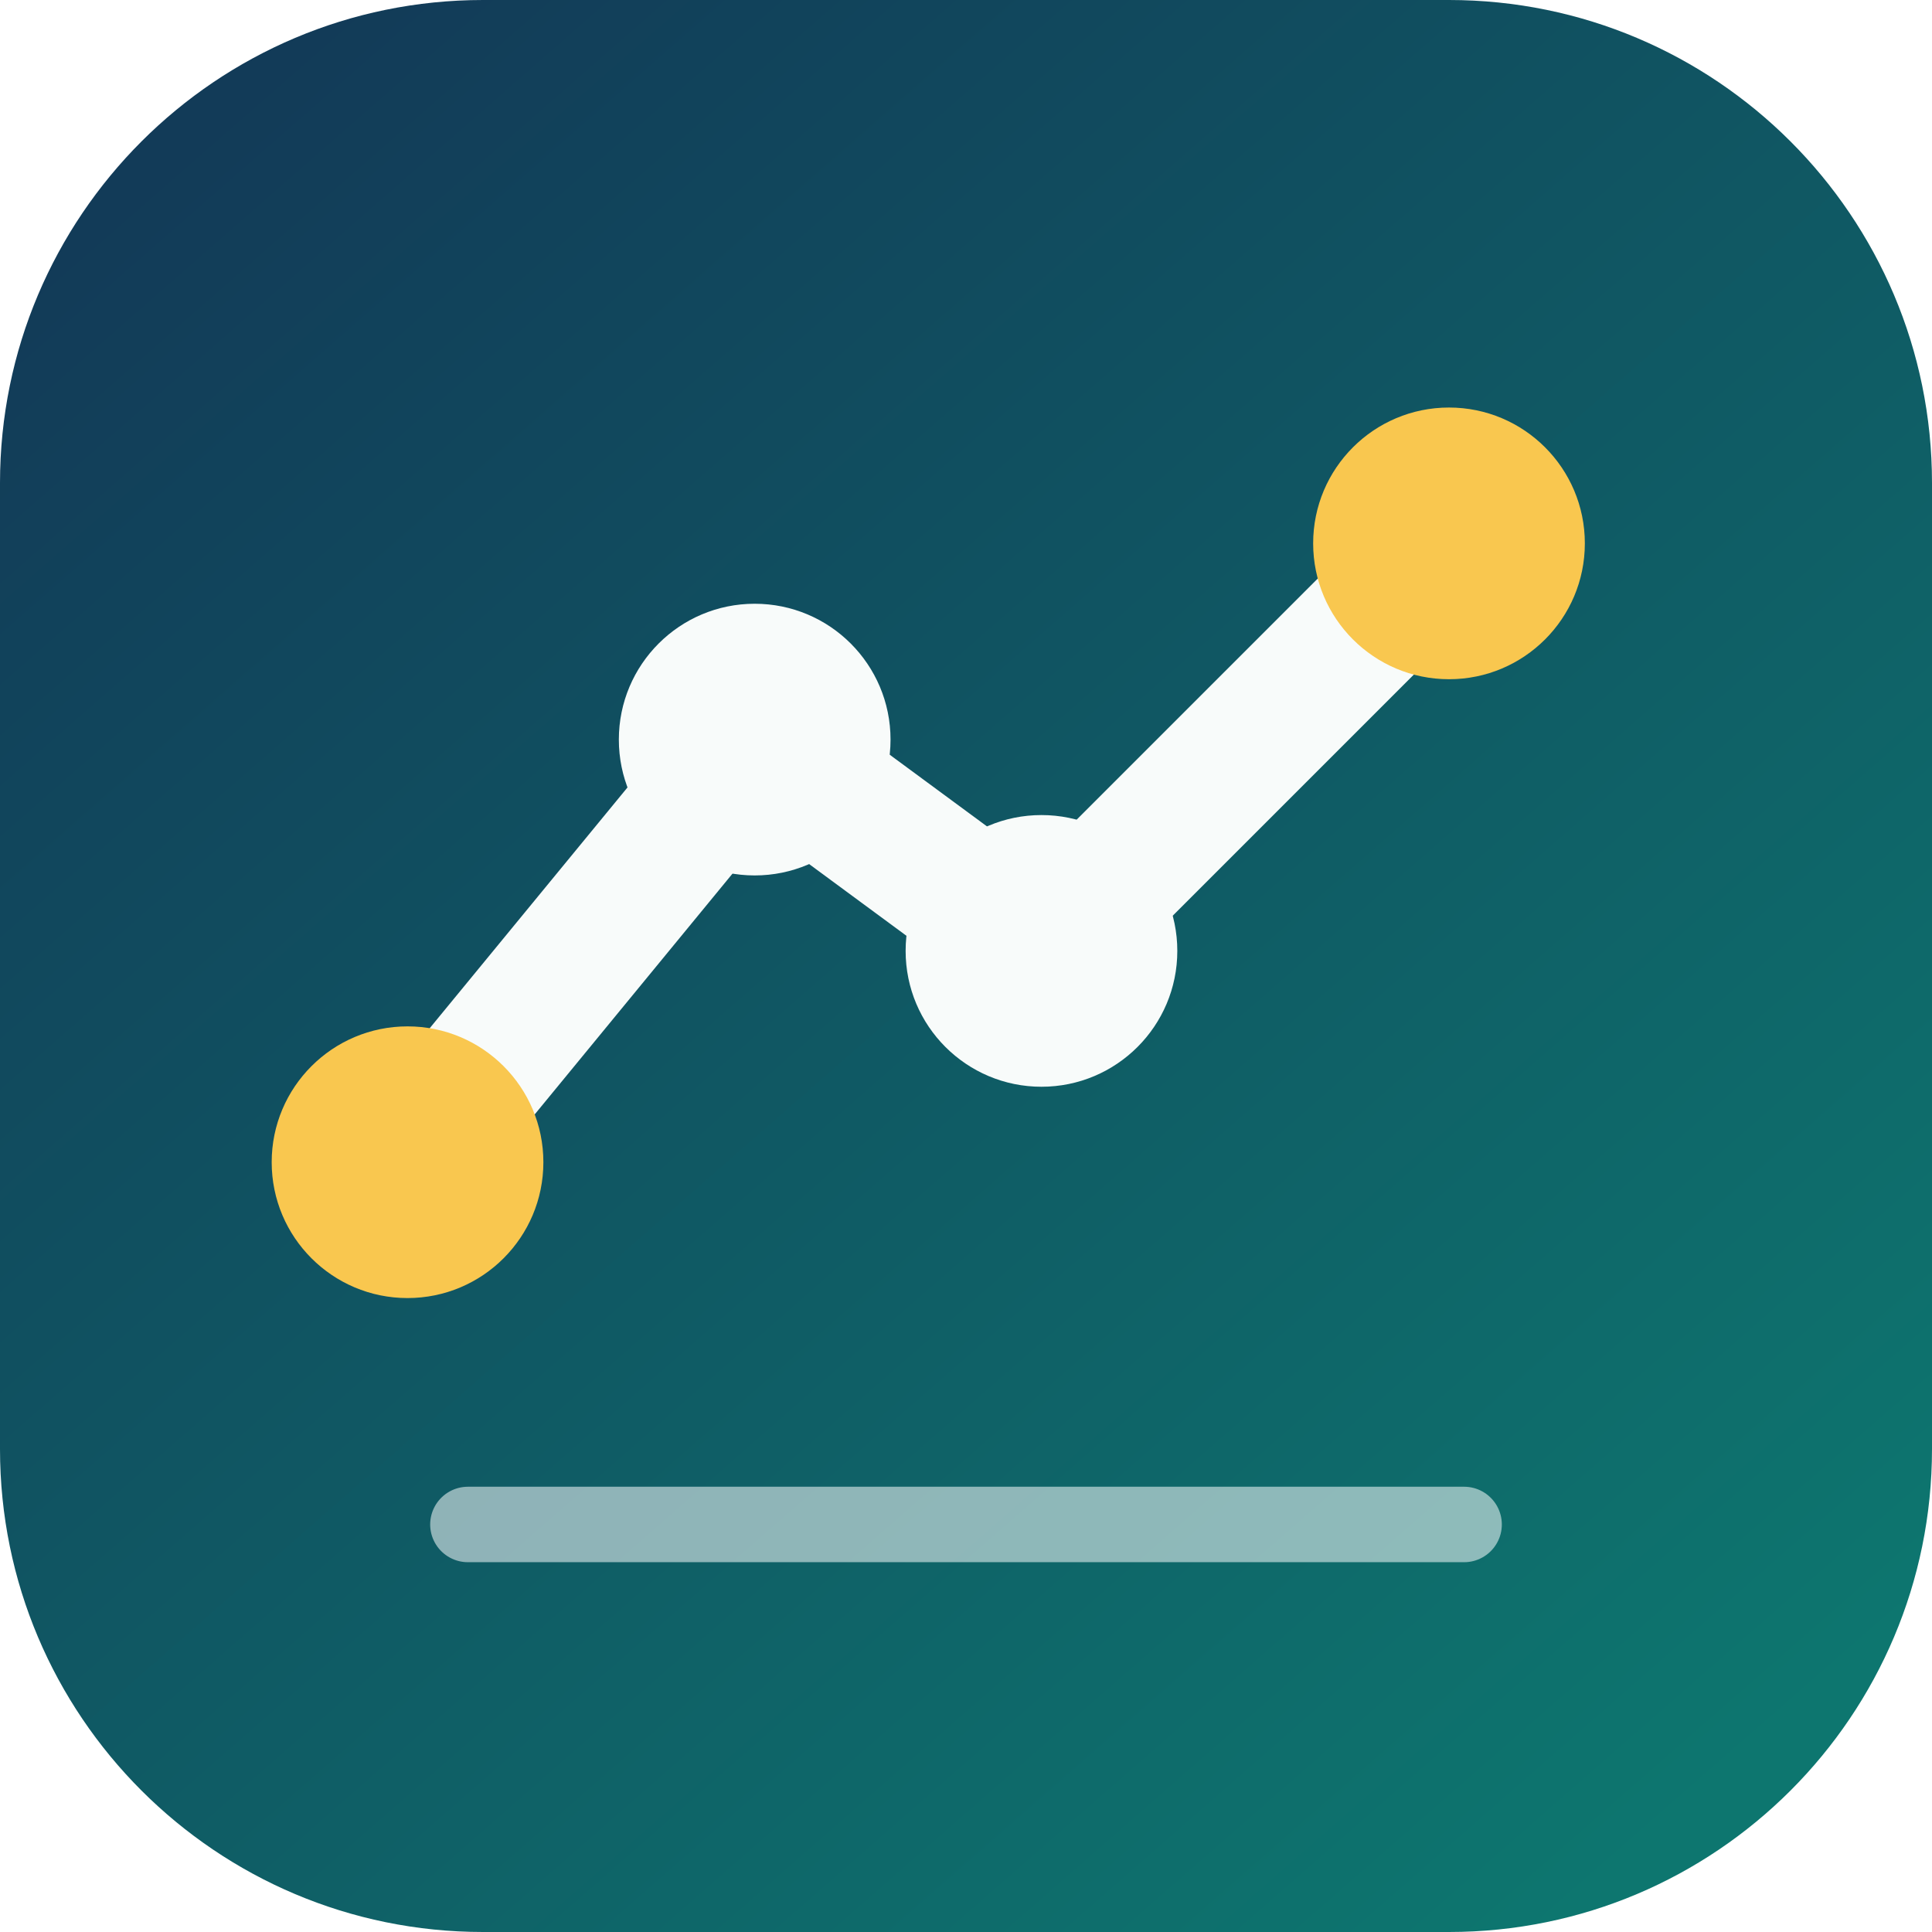
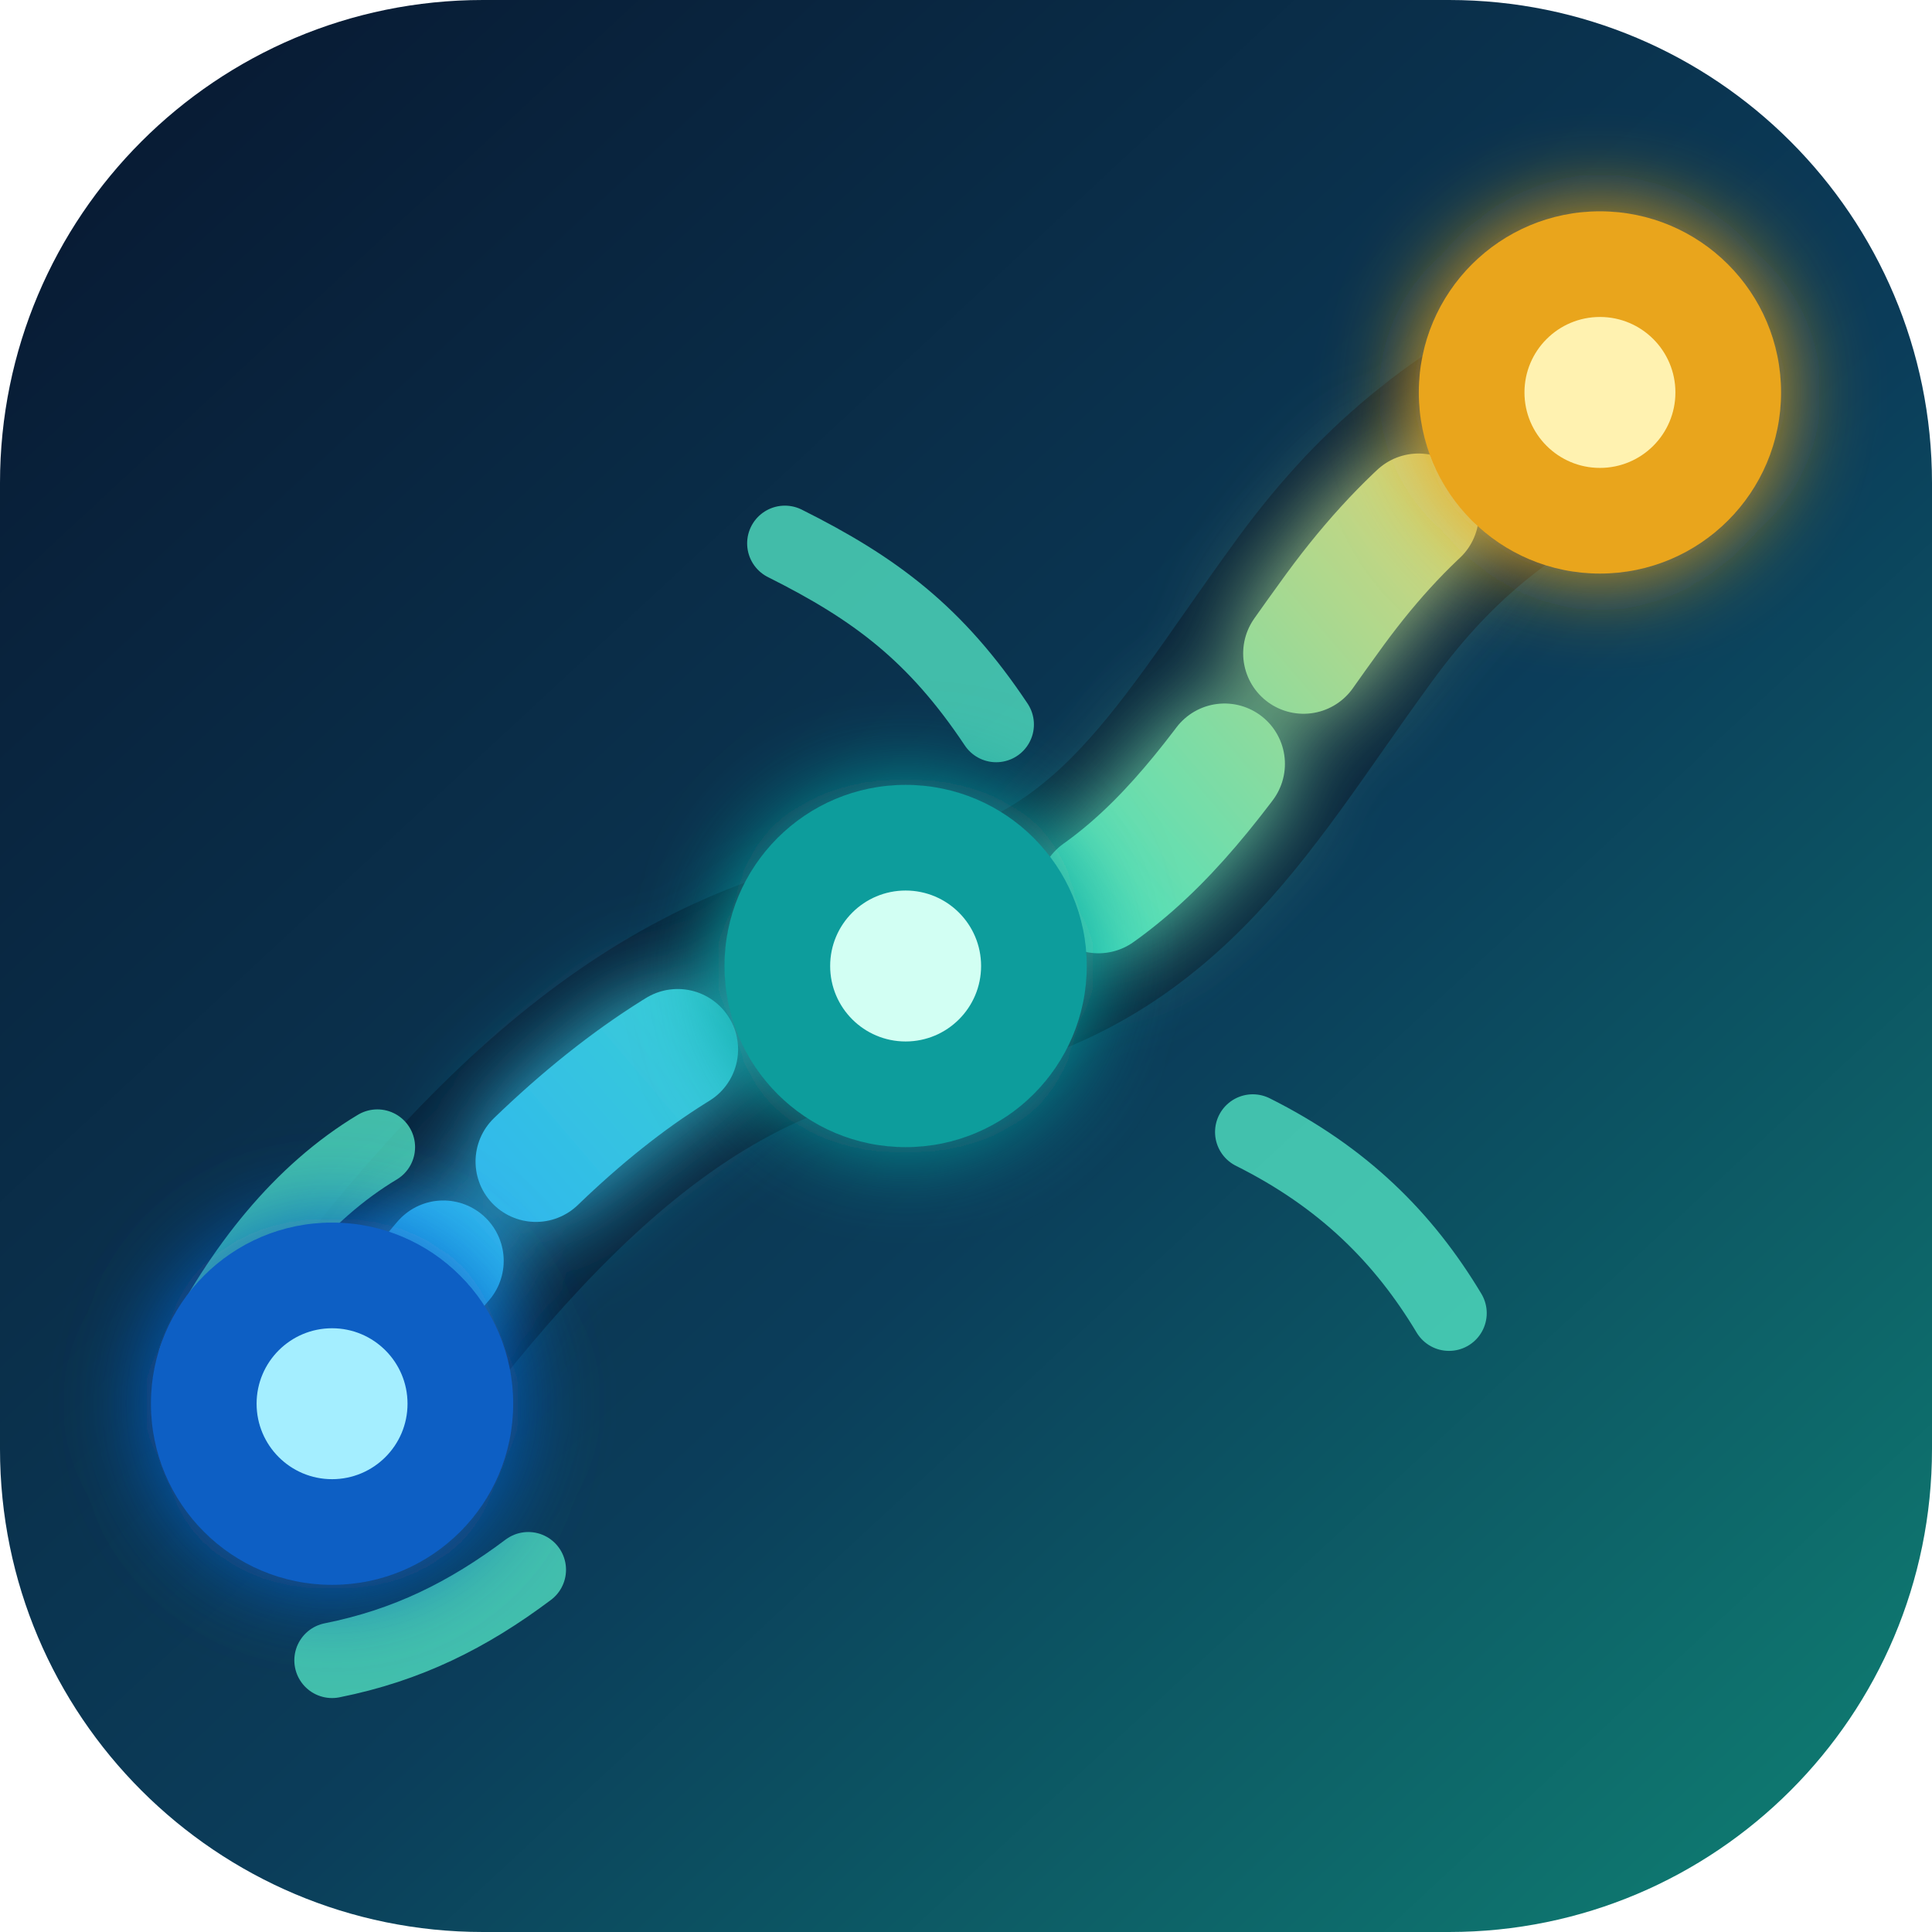
<svg xmlns="http://www.w3.org/2000/svg" viewBox="0 0 128 128" role="img" aria-labelledby="title desc">
  <defs>
-     <linearGradient id="bg" x1="14" y1="8" x2="112" y2="120" gradientUnits="userSpaceOnUse">
-       <stop stop-color="#123b58" />
-       <stop offset="1" stop-color="#0d766f" />
+     <linearGradient id="surface" x1="12" y1="8" x2="116" y2="120" gradientUnits="userSpaceOnUse">
+       <stop stop-color="#081c35" />
+       <stop offset="0.58" stop-color="#0b3d5a" />
+       <stop offset="1" stop-color="#0e766f" />
    </linearGradient>
+     <linearGradient id="signal" x1="24" y1="96" x2="106" y2="26" gradientUnits="userSpaceOnUse">
+       <stop stop-color="#28a7ff" />
+       <stop offset="0.52" stop-color="#43e1c1" />
+       <stop offset="1" stop-color="#ffd166" />
+     </linearGradient>
+     <filter id="glow" x="-50%" y="-50%" width="200%" height="200%">
+       <feGaussianBlur stdDeviation="3" result="blur" />
+       <feMerge>
+         <feMergeNode in="blur" />
+         <feMergeNode in="SourceGraphic" />
+       </feMerge>
+     </filter>
+     <style>
+       .signal-path { stroke-dasharray: 12 9; animation: flow 2.8s linear infinite; }
+       .node { transform-box: fill-box; transform-origin: center; animation: breathe 2.8s ease-in-out infinite; }
+       .node:nth-of-type(2) { animation-delay: .35s; }
+       .node:nth-of-type(3) { animation-delay: .7s; }
+       @keyframes flow { to { stroke-dashoffset: -42; } }
+       @keyframes breathe { 0%, 100% { transform: scale(1); } 50% { transform: scale(1.08); } }
+       @media (prefers-reduced-motion: reduce) {
+         .signal-path, .node { animation: none; }
+       }
+     </style>
  </defs>
-   <rect width="128" height="128" rx="32" fill="url(#bg)" />
-   <path d="M27 77 50 49l19 14 27-27" fill="none" stroke="#f8fbfa" stroke-linecap="round" stroke-linejoin="round" stroke-width="9" />
-   <circle cx="27" cy="77" r="9" fill="#f9c74f" />
-   <circle cx="50" cy="49" r="9" fill="#f8fbfa" />
-   <circle cx="69" cy="63" r="9" fill="#f8fbfa" />
-   <circle cx="96" cy="36" r="9" fill="#f9c74f" />
-   <path d="M31 101h66" stroke="#f8fbfa" stroke-linecap="round" stroke-opacity=".55" stroke-width="5" />
+   <rect width="128" height="128" rx="32" fill="url(#surface)" />
+   <path d="M22 93c13-18 24-27 38-29 15-2 20-12 28-23 5-7 10-11 18-15" fill="none" stroke="#06152a" stroke-linecap="round" stroke-width="16" opacity=".58" />
+   <path class="signal-path" d="M22 93c13-18 24-27 38-29 15-2 20-12 28-23 5-7 10-11 18-15" fill="none" stroke="url(#signal)" stroke-linecap="round" stroke-width="8" filter="url(#glow)" />
+   <path d="M25 76c-5 3-9 8-12 14M35 104c-4 3-8 5-13 6M66 48c-4-6-8-9-14-12M83 75c6 3 10 7 13 12M101 22c4 3 7 7 9 12" fill="none" stroke="#52e4c4" stroke-linecap="round" stroke-width="5" opacity=".78" />
+   <g class="node" filter="url(#glow)">
+     <circle cx="22" cy="93" r="12" fill="#0b5ec4" />
+     <circle cx="22" cy="93" r="5" fill="#a4eeff" />
+   </g>
+   <g class="node" filter="url(#glow)">
+     <circle cx="60" cy="64" r="12" fill="#0d9d9c" />
+     <circle cx="60" cy="64" r="5" fill="#d2fff3" />
+   </g>
+   <g class="node" filter="url(#glow)">
+     <circle cx="106" cy="26" r="12" fill="#e9a51d" />
+     <circle cx="106" cy="26" r="5" fill="#fff2b0" />
+   </g>
</svg>
